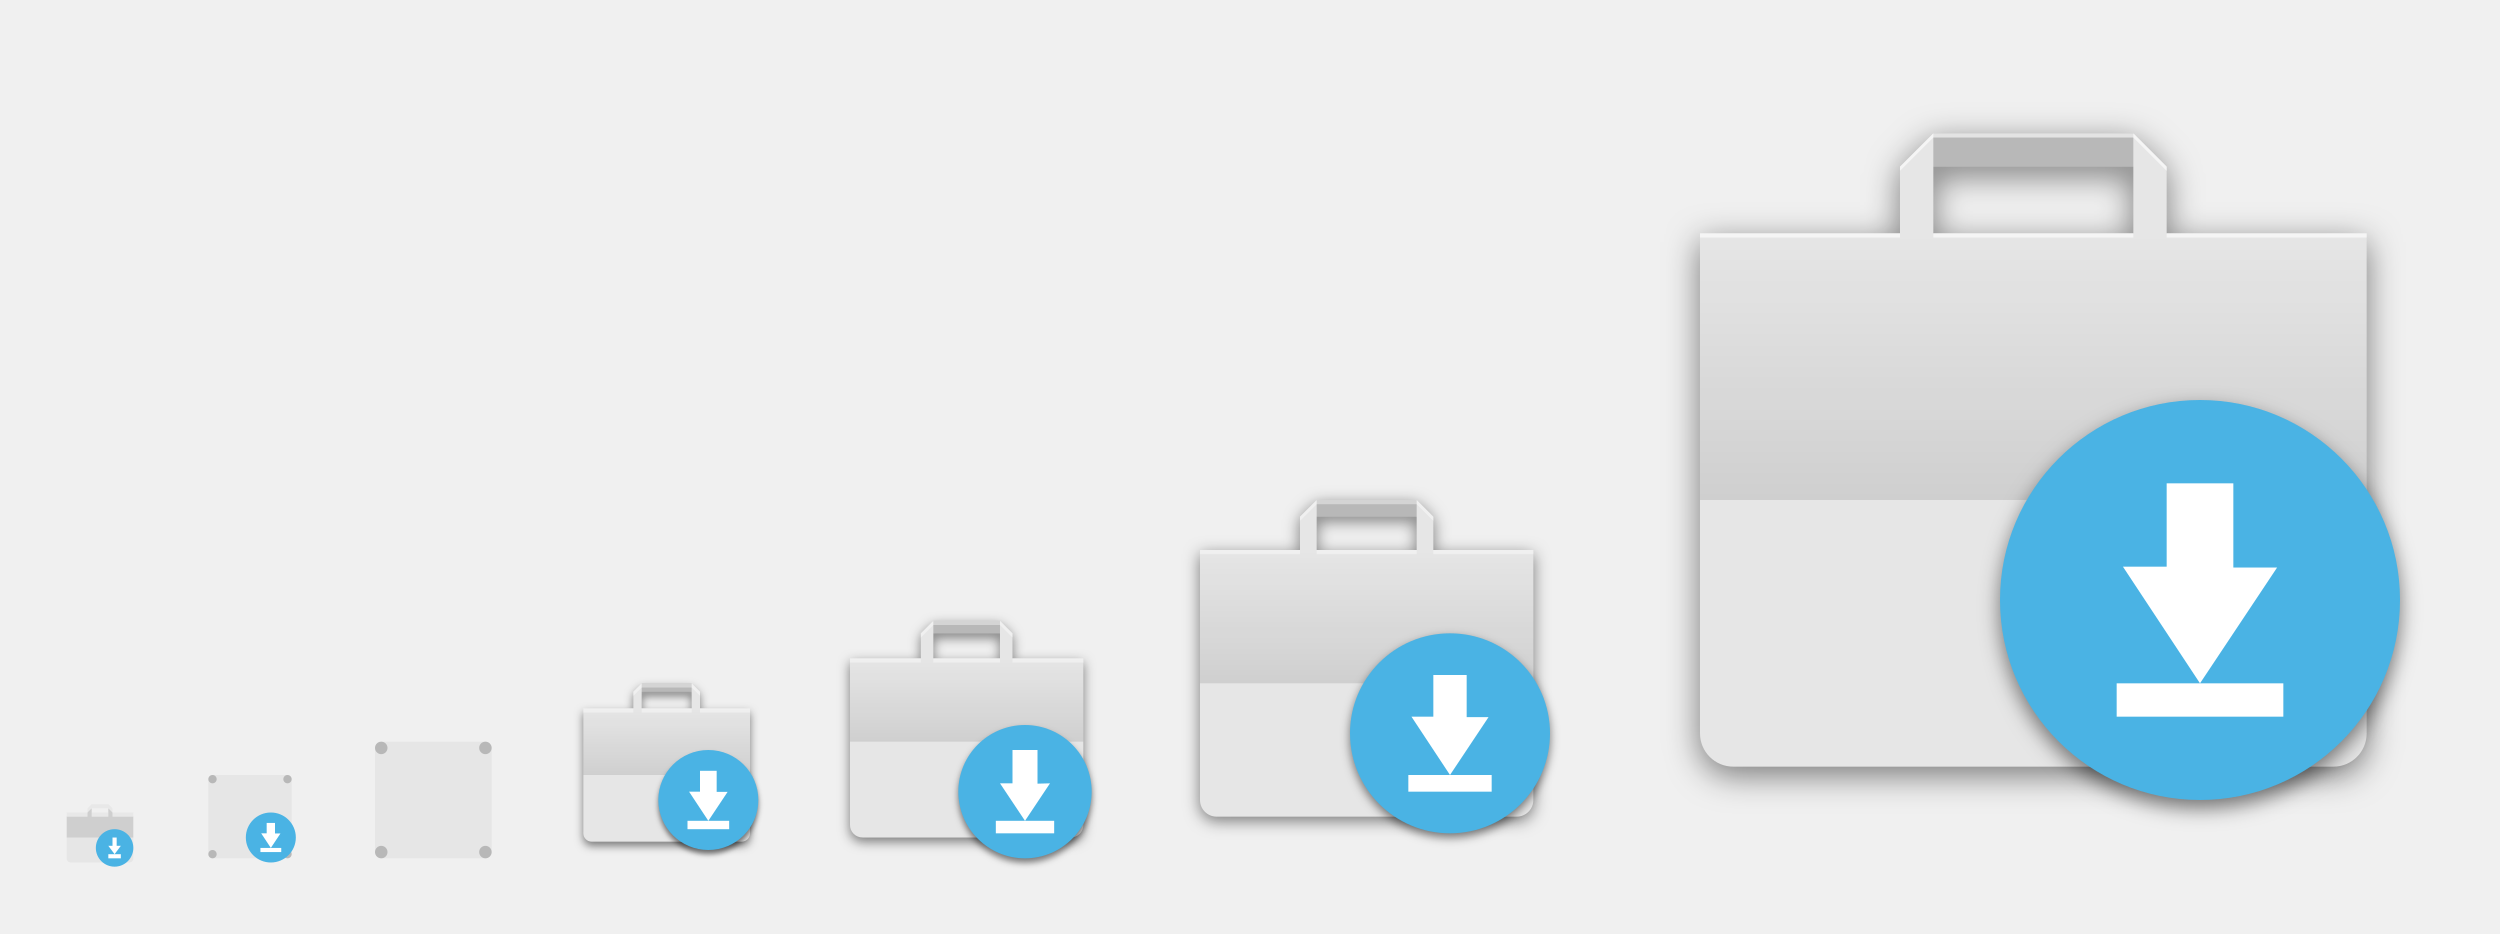
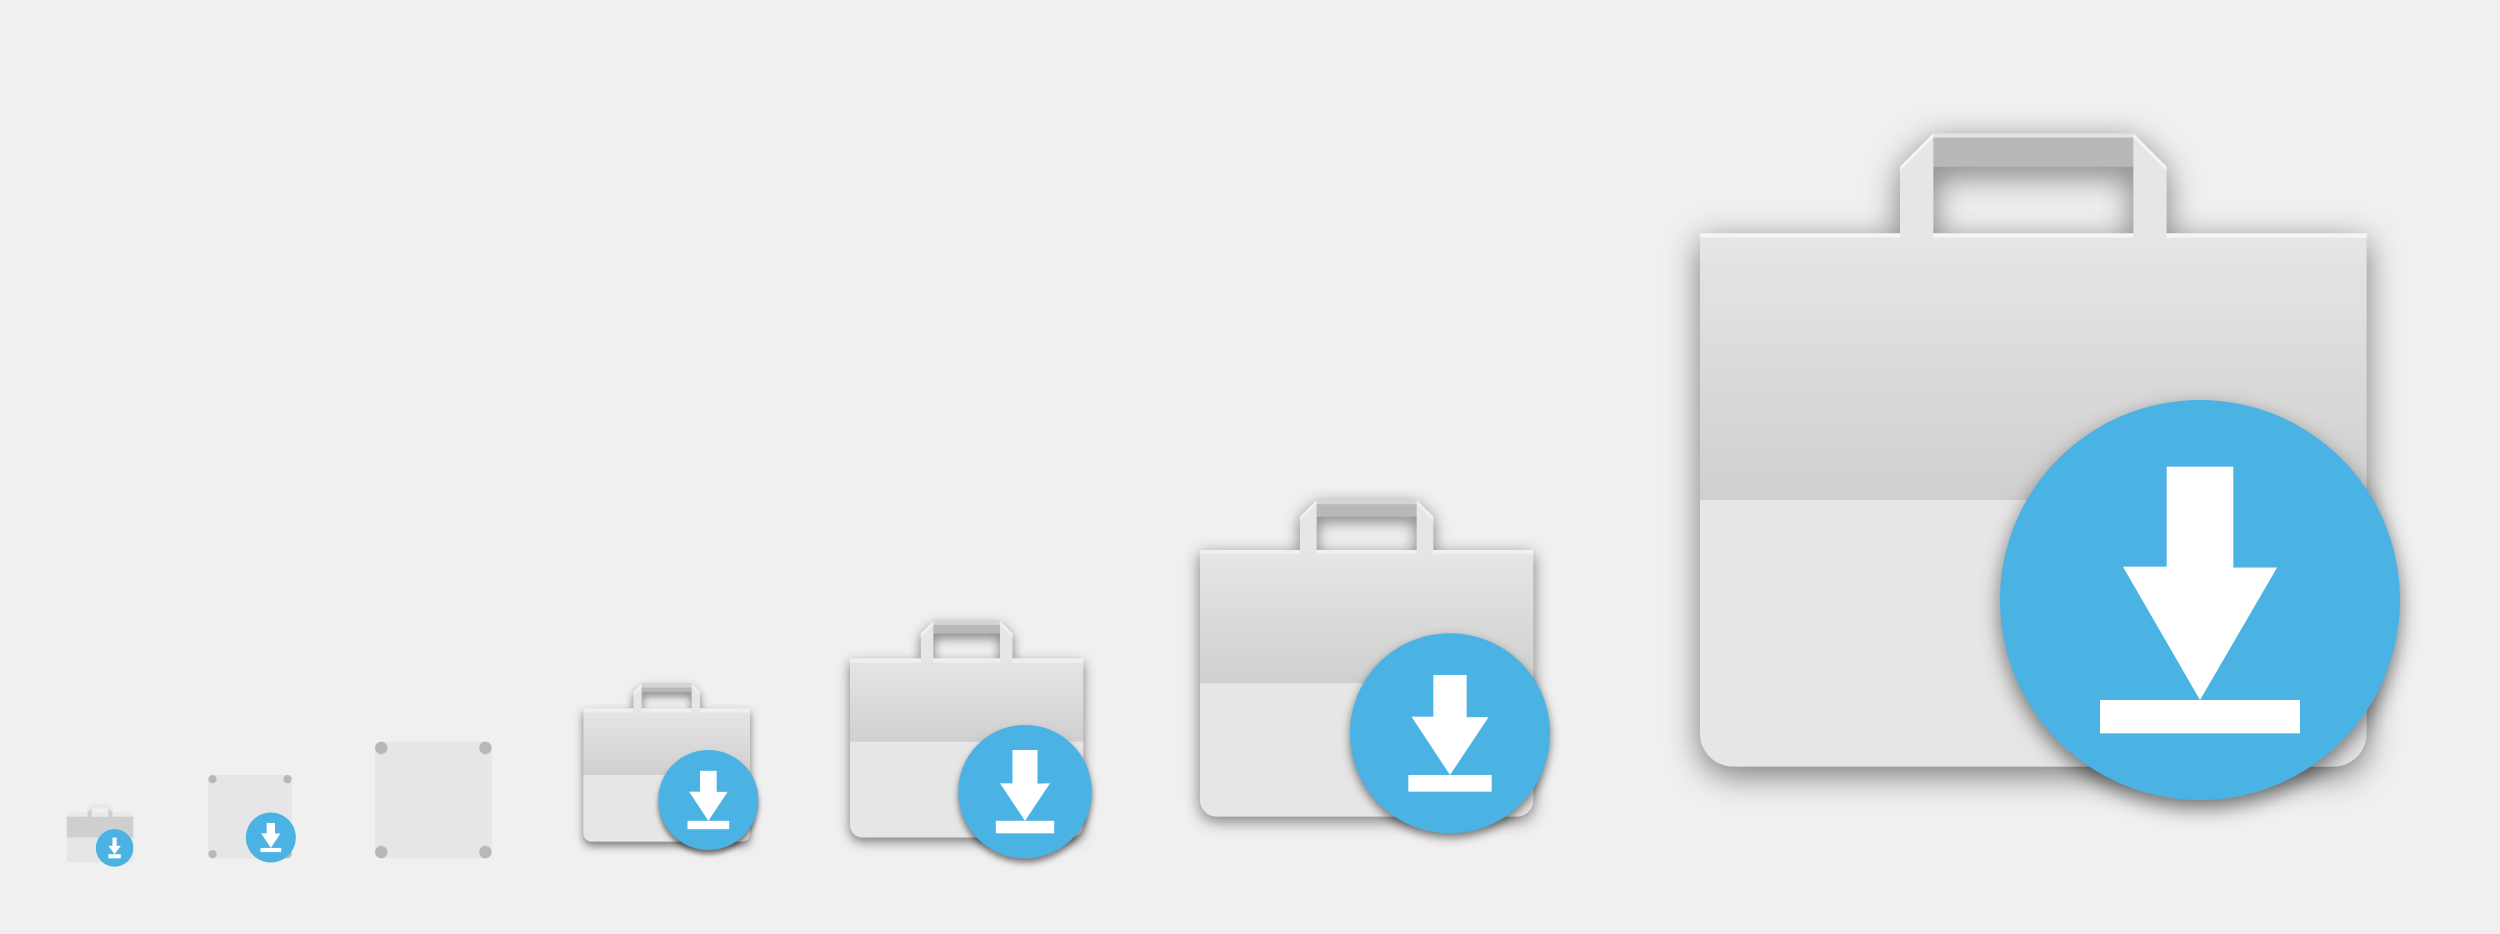
<svg xmlns="http://www.w3.org/2000/svg" xmlns:xlink="http://www.w3.org/1999/xlink" width="600" height="224" id="svg11300" version="1.0" style="display:inline;enable-background:new">
  <defs id="defs3">
    <linearGradient id="linearGradient4070">
      <stop style="stop-color:#000000;stop-opacity:1" offset="0" id="stop4072" />
      <stop style="stop-color:#000000;stop-opacity:0" offset="1" id="stop4074" />
    </linearGradient>
    <linearGradient id="highlightGradient">
      <stop style="stop-color:#ffffff;stop-opacity:1;" offset="0" id="stop4085" />
      <stop style="stop-color:#ffffff;stop-opacity:0.537;" offset="1" id="stop4087" />
    </linearGradient>
    <linearGradient id="outerBackgroundGradient">
      <stop style="stop-color:#6472bc;stop-opacity:1;" offset="0" id="stop3864-8-6" />
      <stop style="stop-color:#92aad1;stop-opacity:1;" offset="1" id="stop3866-9-1" />
    </linearGradient>
    <linearGradient id="shadowGradient">
      <stop id="stop7201-6-7" offset="0" style="stop-color:#000000;stop-opacity:1;" />
      <stop id="stop7203-45-1" offset="1" style="stop-color:#000000;stop-opacity:0.498;" />
    </linearGradient>
    <linearGradient xlink:href="#shadowGradient" id="linearGradient3819" x1="19" y1="156" x2="109" y2="156" gradientUnits="userSpaceOnUse" />
    <linearGradient xlink:href="#shadowGradient" id="linearGradient3847" x1="-46" y1="252" x2="14" y2="252" gradientUnits="userSpaceOnUse" />
    <linearGradient xlink:href="#shadowGradient" id="linearGradient3849" gradientUnits="userSpaceOnUse" x1="-264.414" y1="17.103" x2="-264.414" y2="-49.103" gradientTransform="matrix(0.9666667,0,0,0.9666667,-8.4,-0.5333333)" />
    <linearGradient xlink:href="#shadowGradient" id="linearGradient3851" gradientUnits="userSpaceOnUse" x1="-252" y1="15.861" x2="-252" y2="-47.861" gradientTransform="matrix(0.9729729,0,0,0.972973,-6.810815,-0.4324278)" />
    <linearGradient xlink:href="#shadowGradient" id="linearGradient3853" gradientUnits="userSpaceOnUse" x1="-252" y1="14.629" x2="-252" y2="-46.629" gradientTransform="matrix(0.9794521,0,0,0.979452,-5.17807,-0.3287564)" />
    <linearGradient xlink:href="#shadowGradient" id="linearGradient3855" gradientUnits="userSpaceOnUse" x1="-260.113" y1="13.408" x2="-260.113" y2="-46.423" gradientTransform="matrix(0.9861111,0,0,0.9861111,-3.499974,-0.2222331)" />
    <linearGradient xlink:href="#shadowGradient" id="linearGradient3857" gradientUnits="userSpaceOnUse" x1="-252" y1="12.199" x2="-252" y2="-45.206" gradientTransform="matrix(0.9929578,0,0,0.9929578,-1.77465,-0.1126815)" />
    <linearGradient xlink:href="#shadowGradient" id="linearGradient3875" x1="194" y1="140" x2="242" y2="140" gradientUnits="userSpaceOnUse" />
    <linearGradient xlink:href="#shadowGradient" id="linearGradient3877" gradientUnits="userSpaceOnUse" x1="-140" y1="243.043" x2="-140" y2="192.957" gradientTransform="matrix(0.9583333,0,0,0.9583333,-5.833333,9.083333)" />
    <linearGradient xlink:href="#shadowGradient" id="linearGradient3879" gradientUnits="userSpaceOnUse" x1="-148" y1="240" x2="-148" y2="196" />
    <linearGradient xlink:href="#shadowGradient" id="linearGradient3881" gradientUnits="userSpaceOnUse" x1="-148.226" y1="240.504" x2="-148.226" y2="194.904" gradientTransform="matrix(1.008772,0,0,1.008772,0.5263,-1.614003)" />
    <linearGradient xlink:href="#shadowGradient" id="linearGradient3883" gradientUnits="userSpaceOnUse" x1="-132" y1="239" x2="-132" y2="197" />
    <linearGradient xlink:href="#shadowGradient" id="linearGradient3885" gradientUnits="userSpaceOnUse" x1="-132" y1="238" x2="-132" y2="197" />
    <linearGradient xlink:href="#shadowGradient" id="linearGradient3903" x1="177" y1="196" x2="207" y2="196" gradientUnits="userSpaceOnUse" />
    <linearGradient xlink:href="#shadowGradient" id="linearGradient3931" x1="169" y1="240" x2="191" y2="240" gradientUnits="userSpaceOnUse" />
    <radialGradient xlink:href="#linearGradient4466" id="radialGradient4012" gradientUnits="userSpaceOnUse" gradientTransform="matrix(1.825948,-9.412715e-8,9.9778134e-8,1.93557,-13.16747,77.13063)" cx="99.218" cy="38.164" fx="99.218" fy="38.164" r="11.366" />
    <radialGradient xlink:href="#linearGradient4466" id="radialGradient4348" cx="48" cy="196" fx="48" fy="196" r="16" gradientUnits="userSpaceOnUse" gradientTransform="matrix(1.375,0,0,1.625,-18,-122.5)" />
    <linearGradient xlink:href="#shadowGradient" id="linearGradient4959" gradientUnits="userSpaceOnUse" x1="-46" y1="252" x2="14" y2="252" />
    <linearGradient xlink:href="#outerBackgroundGradient" id="linearGradient4991" x1="368" y1="276" x2="368" y2="52" gradientUnits="userSpaceOnUse" />
    <linearGradient xlink:href="#shadowGradient" id="linearGradient5009" x1="255.8" y1="164" x2="480.2" y2="164" gradientUnits="userSpaceOnUse" />
    <linearGradient xlink:href="#shadowGradient" id="linearGradient5017" x1="255.6" y1="164" x2="480.4" y2="164" gradientUnits="userSpaceOnUse" />
    <linearGradient xlink:href="#shadowGradient" id="linearGradient5025" x1="255.4" y1="164" x2="480.6" y2="164" gradientUnits="userSpaceOnUse" />
    <linearGradient xlink:href="#shadowGradient" id="linearGradient5033" x1="255.2" y1="164" x2="480.8" y2="164" gradientUnits="userSpaceOnUse" />
    <linearGradient xlink:href="#shadowGradient" id="linearGradient5041" x1="255" y1="164" x2="481" y2="164" gradientUnits="userSpaceOnUse" />
    <linearGradient xlink:href="#shadowGradient" id="linearGradient5051" gradientUnits="userSpaceOnUse" x1="255" y1="164" x2="481" y2="164" />
    <linearGradient xlink:href="#shadowGradient" id="linearGradient5053" gradientUnits="userSpaceOnUse" x1="255.2" y1="164" x2="480.8" y2="164" />
    <linearGradient xlink:href="#shadowGradient" id="linearGradient5055" gradientUnits="userSpaceOnUse" x1="255.4" y1="164" x2="480.6" y2="164" />
    <linearGradient xlink:href="#shadowGradient" id="linearGradient5057" gradientUnits="userSpaceOnUse" x1="255.6" y1="164" x2="480.4" y2="164" />
    <linearGradient xlink:href="#shadowGradient" id="linearGradient5059" gradientUnits="userSpaceOnUse" x1="255.8" y1="164" x2="480.2" y2="164" />
    <linearGradient xlink:href="#shadowGradient-5" id="linearGradient5059-2" gradientUnits="userSpaceOnUse" x1="255.8" y1="164" x2="480.2" y2="164" />
    <linearGradient xlink:href="#linearGradient7422" id="linearGradient5266" x1="411.04" y1="208" x2="413.04" y2="208" gradientUnits="userSpaceOnUse" />
    <linearGradient xlink:href="#linearGradient7422" id="linearGradient5268" x1="407.037" y1="208" x2="409.037" y2="208" gradientUnits="userSpaceOnUse" />
    <linearGradient xlink:href="#linearGradient7422" id="linearGradient5270" x1="403.033" y1="208" x2="405.033" y2="208" gradientUnits="userSpaceOnUse" />
    <linearGradient xlink:href="#linearGradient7422" id="linearGradient5272" x1="399.029" y1="208" x2="401.029" y2="208" gradientUnits="userSpaceOnUse" />
    <linearGradient xlink:href="#linearGradient7422" id="linearGradient5274" x1="395.026" y1="208" x2="397.026" y2="208" gradientUnits="userSpaceOnUse" />
    <linearGradient xlink:href="#linearGradient7422" id="linearGradient5276" x1="391.022" y1="208" x2="393.022" y2="208" gradientUnits="userSpaceOnUse" />
    <linearGradient xlink:href="#linearGradient7422" id="linearGradient5278" x1="387.018" y1="208" x2="389.018" y2="208" gradientUnits="userSpaceOnUse" />
    <linearGradient xlink:href="#linearGradient7422" id="linearGradient5280" x1="383.015" y1="208" x2="385.015" y2="208" gradientUnits="userSpaceOnUse" />
    <linearGradient xlink:href="#linearGradient7422" id="linearGradient5282" x1="379.011" y1="208" x2="381.011" y2="208" gradientUnits="userSpaceOnUse" />
    <linearGradient xlink:href="#linearGradient7422" id="linearGradient5284" x1="375.007" y1="208" x2="377.007" y2="208" gradientUnits="userSpaceOnUse" />
    <linearGradient xlink:href="#linearGradient7422" id="linearGradient5286" x1="371.004" y1="208" x2="373.004" y2="208" gradientUnits="userSpaceOnUse" />
    <linearGradient xlink:href="#linearGradient7422" id="linearGradient5288" x1="367" y1="208" x2="369" y2="208" gradientUnits="userSpaceOnUse" />
    <linearGradient xlink:href="#linearGradient7422" id="linearGradient5290" x1="362.996" y1="208" x2="364.996" y2="208" gradientUnits="userSpaceOnUse" />
    <linearGradient xlink:href="#linearGradient7422" id="linearGradient5292" x1="358.993" y1="208" x2="360.993" y2="208" gradientUnits="userSpaceOnUse" />
    <linearGradient xlink:href="#linearGradient7422" id="linearGradient5294" x1="354.989" y1="208" x2="356.989" y2="208" gradientUnits="userSpaceOnUse" />
    <linearGradient xlink:href="#linearGradient7422" id="linearGradient5296" x1="350.985" y1="208" x2="352.985" y2="208" gradientUnits="userSpaceOnUse" />
    <linearGradient xlink:href="#linearGradient7422" id="linearGradient5298" x1="346.982" y1="208" x2="348.982" y2="208" gradientUnits="userSpaceOnUse" />
    <linearGradient xlink:href="#linearGradient7422" id="linearGradient5300" x1="342.978" y1="208" x2="344.978" y2="208" gradientUnits="userSpaceOnUse" />
    <linearGradient xlink:href="#linearGradient7422" id="linearGradient5302" x1="338.974" y1="208" x2="340.974" y2="208" gradientUnits="userSpaceOnUse" />
    <linearGradient xlink:href="#linearGradient7422" id="linearGradient5304" x1="334.971" y1="208" x2="336.971" y2="208" gradientUnits="userSpaceOnUse" />
    <linearGradient xlink:href="#linearGradient7422" id="linearGradient5306" x1="330.967" y1="208" x2="332.967" y2="208" gradientUnits="userSpaceOnUse" />
    <linearGradient xlink:href="#linearGradient7422" id="linearGradient5308" x1="326.963" y1="208" x2="328.963" y2="208" gradientUnits="userSpaceOnUse" />
    <linearGradient xlink:href="#linearGradient7422" id="linearGradient5310" x1="322.96" y1="208" x2="324.96" y2="208" gradientUnits="userSpaceOnUse" />
    <linearGradient xlink:href="#linearGradient7422" id="linearGradient5313" gradientUnits="userSpaceOnUse" x1="322.96" y1="208" x2="324.96" y2="208" />
    <linearGradient xlink:href="#shadowGradient" id="linearGradient3229" gradientUnits="userSpaceOnUse" x1="-188" y1="20" x2="-188" y2="108" gradientTransform="matrix(1.013513,0,0,1.013513,78.10809,-204.8649)" />
    <linearGradient xlink:href="#shadowGradient" id="linearGradient3232" gradientUnits="userSpaceOnUse" x1="-156" y1="20" x2="-156" y2="108" gradientTransform="matrix(1.031394,0,0,1.031394,80.89759,-206.0094)" />
    <linearGradient xlink:href="#shadowGradient" id="linearGradient3235" gradientUnits="userSpaceOnUse" x1="-172" y1="20" x2="-172" y2="108" gradientTransform="matrix(1.049107,0,0,1.049107,83.66073,-207.1429)" />
    <linearGradient xlink:href="#shadowGradient" id="linearGradient3238" gradientUnits="userSpaceOnUse" x1="-172" y1="20" x2="-172" y2="108" gradientTransform="matrix(1.066667,0,0,1,86.40001,-201)" />
    <linearGradient xlink:href="#outerBackgroundGradient" id="linearGradient3947-3" x1="144" y1="276" x2="160" y2="276" gradientUnits="userSpaceOnUse" gradientTransform="matrix(0,-1,1,0,-108,412)" />
    <linearGradient xlink:href="#outerBackgroundGradient" id="linearGradient3939-0" x1="146" y1="240" x2="166" y2="240" gradientUnits="userSpaceOnUse" gradientTransform="matrix(0,-1,1,0,-68,380)" />
    <linearGradient xlink:href="#outerBackgroundGradient-8" id="linearGradient3839-3" x1="-108" y1="-156" x2="-20" y2="-156" gradientUnits="userSpaceOnUse" gradientTransform="translate(-76,236)" />
    <linearGradient xlink:href="#outerBackgroundGradient" id="linearGradient3867-8" x1="20" y1="252" x2="76" y2="252" gradientUnits="userSpaceOnUse" gradientTransform="matrix(0,-1,1,0,-192,283)" />
    <linearGradient y2="-156" x2="-20" y1="-156" x1="-108" gradientTransform="translate(-75,232)" gradientUnits="userSpaceOnUse" id="linearGradient3493" xlink:href="#outerBackgroundGradient" />
    <linearGradient xlink:href="#outerBackgroundGradient-5" id="linearGradient4991-8-1" x1="368" y1="276" x2="368" y2="52" gradientUnits="userSpaceOnUse" />
    <linearGradient gradientTransform="translate(-4.000009,-8.4277344e-7)" y2="52" x2="368" y1="276" x1="368" gradientUnits="userSpaceOnUse" id="linearGradient3595" xlink:href="#outerBackgroundGradient" />
    <linearGradient xlink:href="#shadowGradient" id="linearGradient4390" x1="80" y1="184" x2="80" y2="96" gradientUnits="userSpaceOnUse" gradientTransform="translate(0,-1)" />
    <linearGradient xlink:href="#shadowGradient" id="linearGradient4408" x1="84" y1="184" x2="84" y2="96" gradientUnits="userSpaceOnUse" gradientTransform="translate(-4,0)" />
    <linearGradient xlink:href="#shadowGradient" id="linearGradient4449" x1="64" y1="264" x2="64" y2="208" gradientUnits="userSpaceOnUse" gradientTransform="translate(-4,0)" />
    <linearGradient xlink:href="#outerBackgroundGradient" id="linearGradient4469" x1="164" y1="123" x2="204" y2="123" gradientUnits="userSpaceOnUse" gradientTransform="translate(-307,57)" />
    <linearGradient xlink:href="#shadowGradient" id="linearGradient4479" x1="164" y1="124" x2="204" y2="124" gradientUnits="userSpaceOnUse" gradientTransform="translate(-308,60)" />
    <linearGradient xlink:href="#shadowGradient" id="linearGradient4492" gradientUnits="userSpaceOnUse" x1="-204" y1="204" x2="-204" y2="179" gradientTransform="translate(372,-12)" />
    <linearGradient xlink:href="#shadowGradient" id="linearGradient4495" gradientUnits="userSpaceOnUse" x1="-197" y1="205" x2="-197" y2="178" gradientTransform="translate(372,-12)" />
    <linearGradient xlink:href="#shadowGradient" id="linearGradient4498" gradientUnits="userSpaceOnUse" x1="-196" y1="206" x2="-196" y2="178" gradientTransform="translate(372,-12)" />
    <linearGradient xlink:href="#shadowGradient" id="linearGradient4501" gradientUnits="userSpaceOnUse" x1="-185" y1="207" x2="-185" y2="177" gradientTransform="translate(372,-12)" />
    <linearGradient xlink:href="#shadowGradient" id="linearGradient4504" gradientUnits="userSpaceOnUse" x1="-187" y1="208" x2="-187" y2="176" gradientTransform="translate(372,-12)" />
    <linearGradient xlink:href="#outerBackgroundGradient" id="linearGradient4514" x1="164" y1="179" x2="188" y2="179" gradientUnits="userSpaceOnUse" gradientTransform="translate(-355,-7)" />
    <linearGradient xlink:href="#shadowGradient" id="linearGradient4517" gradientUnits="userSpaceOnUse" x1="-250" y1="184" x2="-230" y2="184" gradientTransform="translate(16,-8)" />
    <linearGradient xlink:href="#shadowGradient" id="linearGradient4520" gradientUnits="userSpaceOnUse" x1="-250" y1="184" x2="-230" y2="184" gradientTransform="translate(16,-8)" />
    <linearGradient xlink:href="#shadowGradient" id="linearGradient4523" gradientUnits="userSpaceOnUse" x1="-250" y1="184" x2="-230" y2="184" gradientTransform="translate(16,-8)" />
    <linearGradient xlink:href="#shadowGradient" id="linearGradient4526" gradientUnits="userSpaceOnUse" x1="-250" y1="188" x2="-230" y2="188" gradientTransform="translate(15,-8)" />
    <linearGradient xlink:href="#shadowGradient" id="linearGradient4529" gradientUnits="userSpaceOnUse" x1="-251" y1="184" x2="-229" y2="184" gradientTransform="translate(16,-8)" />
    <linearGradient xlink:href="#shadowGradient" id="linearGradient4539" x1="164" y1="180" x2="188" y2="180" gradientUnits="userSpaceOnUse" gradientTransform="translate(-356,-4)" />
    <linearGradient xlink:href="#shadowGradient" id="linearGradient4556" gradientUnits="userSpaceOnUse" x1="255.8" y1="164" x2="480.2" y2="164" gradientTransform="translate(-532,204)" />
    <linearGradient xlink:href="#shadowGradient" id="linearGradient4559" gradientUnits="userSpaceOnUse" x1="255.6" y1="164" x2="480.4" y2="164" gradientTransform="translate(-532,204)" />
    <linearGradient xlink:href="#shadowGradient" id="linearGradient4562" gradientUnits="userSpaceOnUse" x1="255.4" y1="164" x2="480.6" y2="164" gradientTransform="translate(-532,204)" />
    <linearGradient xlink:href="#shadowGradient" id="linearGradient4565" gradientUnits="userSpaceOnUse" x1="255.2" y1="164" x2="480.8" y2="164" gradientTransform="translate(-532,204)" />
    <linearGradient xlink:href="#shadowGradient" id="linearGradient4568" gradientUnits="userSpaceOnUse" x1="255" y1="164" x2="481" y2="164" gradientTransform="translate(-532,204)" />
    <linearGradient xlink:href="#shadowGradient" id="linearGradient4578" x1="256" y1="164" x2="480" y2="164" gradientUnits="userSpaceOnUse" gradientTransform="translate(-532,204)" />
    <linearGradient xlink:href="#outerBackgroundGradient" id="linearGradient4600" x1="162" y1="223" x2="182" y2="223" gradientUnits="userSpaceOnUse" gradientTransform="translate(-396,-55)" />
    <linearGradient xlink:href="#shadowGradient" id="linearGradient4610" x1="163" y1="224" x2="181" y2="224" gradientUnits="userSpaceOnUse" gradientTransform="translate(-396,-52)" />
    <linearGradient xlink:href="#shadowGradient" id="linearGradient4626" gradientUnits="userSpaceOnUse" gradientTransform="matrix(1.055556,0,0,1.055556,-405.0556,-64.94444)" x1="163" y1="224" x2="181" y2="224" />
    <linearGradient xlink:href="#outerBackgroundGradient" id="linearGradient4646" x1="160" y1="260" x2="176" y2="260" gradientUnits="userSpaceOnUse" gradientTransform="translate(-428,-96)" />
    <linearGradient xlink:href="#shadowGradient" id="linearGradient4656" x1="160" y1="260" x2="176" y2="260" gradientUnits="userSpaceOnUse" gradientTransform="matrix(0,-1,1,0,-92,428)" />
    <linearGradient xlink:href="#shadowGradient" id="linearGradient4681" gradientUnits="userSpaceOnUse" gradientTransform="matrix(0,-1,1,0,-96,428)" x1="160" y1="260" x2="176" y2="260" />
    <linearGradient xlink:href="#shadowGradient" id="linearGradient4683" gradientUnits="userSpaceOnUse" gradientTransform="translate(16,-8)" x1="-251" y1="184" x2="-229" y2="184" />
    <linearGradient xlink:href="#shadowGradient" id="linearGradient4685" gradientUnits="userSpaceOnUse" gradientTransform="translate(15,-8)" x1="-250" y1="188" x2="-230" y2="188" />
    <linearGradient xlink:href="#shadowGradient" id="linearGradient4687" gradientUnits="userSpaceOnUse" gradientTransform="translate(372,-12)" x1="-187" y1="208" x2="-187" y2="176" />
    <linearGradient xlink:href="#shadowGradient" id="linearGradient4689" gradientUnits="userSpaceOnUse" gradientTransform="translate(372,-12)" x1="-185" y1="207" x2="-185" y2="177" />
    <linearGradient xlink:href="#shadowGradient" id="linearGradient4691" gradientUnits="userSpaceOnUse" gradientTransform="translate(372,-12)" x1="-196" y1="206" x2="-196" y2="178" />
    <linearGradient xlink:href="#shadowGradient" id="linearGradient4693" gradientUnits="userSpaceOnUse" gradientTransform="translate(372,-12)" x1="-197" y1="205" x2="-197" y2="178" />
    <linearGradient xlink:href="#shadowGradient" id="linearGradient4695" gradientUnits="userSpaceOnUse" gradientTransform="translate(372,-12)" x1="-204" y1="204" x2="-204" y2="179" />
    <linearGradient xlink:href="#shadowGradient" id="linearGradient4697" gradientUnits="userSpaceOnUse" gradientTransform="translate(-532,204)" x1="255.2" y1="164" x2="480.8" y2="164" />
    <linearGradient xlink:href="#shadowGradient" id="linearGradient4699" gradientUnits="userSpaceOnUse" gradientTransform="translate(-532,204)" x1="255" y1="164" x2="481" y2="164" />
    <linearGradient xlink:href="#shadowGradient" id="linearGradient4701" gradientUnits="userSpaceOnUse" gradientTransform="translate(-532,204)" x1="255.4" y1="164" x2="480.6" y2="164" />
    <linearGradient xlink:href="#shadowGradient" id="linearGradient4703" gradientUnits="userSpaceOnUse" gradientTransform="translate(-532,204)" x1="255.6" y1="164" x2="480.4" y2="164" />
    <linearGradient xlink:href="#shadowGradient" id="linearGradient4705" gradientUnits="userSpaceOnUse" gradientTransform="translate(-532,204)" x1="255.8" y1="164" x2="480.2" y2="164" />
    <linearGradient xlink:href="#shadowGradient" id="linearGradient4707" gradientUnits="userSpaceOnUse" gradientTransform="matrix(1.055556,0,0,1.055556,-405.0556,-64.94444)" x1="163" y1="224" x2="181" y2="224" />
    <linearGradient xlink:href="#shadowGradient" id="linearGradient4709" gradientUnits="userSpaceOnUse" gradientTransform="translate(-356,-4)" x1="164" y1="180" x2="188" y2="180" />
    <linearGradient xlink:href="#shadowGradient" id="linearGradient4711" gradientUnits="userSpaceOnUse" gradientTransform="translate(-308,60)" x1="164" y1="124" x2="204" y2="124" />
    <linearGradient xlink:href="#shadowGradient" id="linearGradient4713" gradientUnits="userSpaceOnUse" x1="64" y1="264" x2="64" y2="208" gradientTransform="translate(-4,0)" />
    <linearGradient xlink:href="#shadowGradient" id="linearGradient4715" gradientUnits="userSpaceOnUse" x1="84" y1="184" x2="84" y2="96" gradientTransform="translate(-4,0)" />
    <linearGradient xlink:href="#shadowGradient" id="linearGradient4717" gradientUnits="userSpaceOnUse" gradientTransform="translate(-532,204)" x1="256" y1="164" x2="480" y2="164" />
    <linearGradient xlink:href="#shadowGradient" id="linearGradient3981" gradientUnits="userSpaceOnUse" gradientTransform="translate(15,-12)" x1="-250" y1="188" x2="-230" y2="188" />
    <linearGradient xlink:href="#shadowGradient" id="linearGradient3984" gradientUnits="userSpaceOnUse" gradientTransform="translate(16,-12)" x1="-251" y1="184" x2="-229" y2="184" />
    <linearGradient xlink:href="#shadowGradient" id="linearGradient3987" gradientUnits="userSpaceOnUse" gradientTransform="translate(368,-12)" x1="-204" y1="204" x2="-204" y2="179" />
    <linearGradient xlink:href="#shadowGradient" id="linearGradient3990" gradientUnits="userSpaceOnUse" gradientTransform="translate(368,-12)" x1="-197" y1="205" x2="-197" y2="178" />
    <linearGradient xlink:href="#shadowGradient" id="linearGradient3993" gradientUnits="userSpaceOnUse" gradientTransform="translate(368,-12)" x1="-196" y1="206" x2="-196" y2="178" />
    <linearGradient xlink:href="#shadowGradient" id="linearGradient3996" gradientUnits="userSpaceOnUse" x1="-132" y1="238" x2="-132" y2="197" gradientTransform="translate(320,-94)" />
    <linearGradient xlink:href="#shadowGradient" id="linearGradient3999" gradientUnits="userSpaceOnUse" x1="-132" y1="239" x2="-132" y2="197" gradientTransform="translate(320,-94)" />
    <linearGradient xlink:href="#shadowGradient" id="linearGradient4002" gradientUnits="userSpaceOnUse" x1="-148" y1="240" x2="-148" y2="196" gradientTransform="translate(320,-94)" />
    <linearGradient xlink:href="#shadowGradient" id="linearGradient4005" gradientUnits="userSpaceOnUse" gradientTransform="translate(-4,-1)" x1="80" y1="184" x2="80" y2="96" />
    <linearGradient xlink:href="#shadowGradient" id="linearGradient4008" gradientUnits="userSpaceOnUse" gradientTransform="matrix(1.013513,0,0,1.013513,82.10809,-204.8649)" x1="-188" y1="20" x2="-188" y2="108" />
    <linearGradient xlink:href="#shadowGradient" id="linearGradient4011" gradientUnits="userSpaceOnUse" gradientTransform="matrix(1.031394,0,0,1.031394,84.89759,-206.0094)" x1="-156" y1="20" x2="-156" y2="108" />
    <linearGradient xlink:href="#shadowGradient" id="linearGradient4014" gradientUnits="userSpaceOnUse" gradientTransform="matrix(1.049107,0,0,1.049107,87.66073,-207.1429)" x1="-172" y1="20" x2="-172" y2="108" />
    <linearGradient xlink:href="#shadowGradient" id="linearGradient4017" gradientUnits="userSpaceOnUse" gradientTransform="matrix(0.9929578,0,0,0.9929578,310.2253,251.8873)" x1="-252" y1="12.199" x2="-252" y2="-45.206" />
    <linearGradient xlink:href="#shadowGradient" id="linearGradient4020" gradientUnits="userSpaceOnUse" gradientTransform="matrix(0.9861111,0,0,0.9861111,308.5,251.7778)" x1="-260.113" y1="13.408" x2="-260.113" y2="-46.423" />
    <linearGradient xlink:href="#shadowGradient" id="linearGradient4023" gradientUnits="userSpaceOnUse" gradientTransform="matrix(0.9794521,0,0,0.979452,306.8219,251.6712)" x1="-252" y1="14.629" x2="-252" y2="-46.629" />
    <linearGradient xlink:href="#shadowGradient" id="linearGradient4026" gradientUnits="userSpaceOnUse" gradientTransform="matrix(0.9729729,0,0,0.972973,305.1892,251.5676)" x1="-252" y1="15.861" x2="-252" y2="-47.861" />
    <linearGradient xlink:href="#shadowGradient" id="linearGradient4029" gradientUnits="userSpaceOnUse" gradientTransform="translate(-532,200)" x1="255.8" y1="164" x2="480.2" y2="164" />
    <linearGradient xlink:href="#shadowGradient" id="linearGradient4032" gradientUnits="userSpaceOnUse" gradientTransform="translate(-532,200)" x1="255.6" y1="164" x2="480.4" y2="164" />
    <linearGradient xlink:href="#shadowGradient" id="linearGradient4035" gradientUnits="userSpaceOnUse" gradientTransform="translate(-532,200)" x1="255.4" y1="164" x2="480.6" y2="164" />
    <linearGradient xlink:href="#shadowGradient" id="linearGradient4038" gradientUnits="userSpaceOnUse" gradientTransform="translate(-532,200)" x1="255" y1="164" x2="481" y2="164" />
    <linearGradient xlink:href="#shadowGradient" id="linearGradient4041" gradientUnits="userSpaceOnUse" gradientTransform="translate(-532,200)" x1="255.2" y1="164" x2="480.8" y2="164" />
    <clipPath clipPathUnits="userSpaceOnUse" id="clipPath4047">
      <rect ry="1" y="32" x="-183" height="88" width="88" id="rect4049" style="color:#bebebe;fill:#000000;fill-opacity:1;stroke:none;stroke-width:2;marker:none;visibility:visible;display:inline;overflow:visible;enable-background:accumulate" rx="1" />
    </clipPath>
    <clipPath clipPathUnits="userSpaceOnUse" id="clipPath4047-6">
      <rect ry="1" y="32" x="-183" height="88" width="88" id="rect4049-1" style="color:#bebebe;fill:#000000;fill-opacity:1;stroke:none;stroke-width:2;marker:none;visibility:visible;display:inline;overflow:visible;enable-background:accumulate" rx="1" />
    </clipPath>
    <linearGradient xlink:href="#highlightGradient" id="linearGradient3983" x1="-183" y1="76" x2="-95" y2="76" gradientUnits="userSpaceOnUse" />
    <clipPath clipPathUnits="userSpaceOnUse" id="clipPath3989">
      <rect ry="1" rx="1" y="103" x="160" height="40" width="40" id="rect3991" style="opacity:0.1;color:#bebebe;fill:#000000;fill-opacity:1;fill-rule:nonzero;stroke:none;stroke-width:2;marker:none;visibility:visible;display:inline;overflow:visible;enable-background:accumulate" />
    </clipPath>
    <linearGradient xlink:href="#highlightGradient" id="linearGradient4000" x1="160" y1="123" x2="200" y2="123" gradientUnits="userSpaceOnUse" />
    <clipPath clipPathUnits="userSpaceOnUse" id="clipPath4006">
      <rect ry="1" rx="1" y="167" x="160" height="24" width="24" id="rect4008" style="opacity:0.2;color:#bebebe;fill:#000000;fill-opacity:1;fill-rule:nonzero;stroke:none;stroke-width:2;marker:none;visibility:visible;display:inline;overflow:visible;enable-background:accumulate" />
    </clipPath>
    <linearGradient xlink:href="#highlightGradient" id="linearGradient4016" x1="160" y1="179" x2="184" y2="179" gradientUnits="userSpaceOnUse" />
    <clipPath clipPathUnits="userSpaceOnUse" id="clipPath4022">
      <rect ry="1" rx="1" y="214" x="158" height="20" width="20" id="rect4024" style="opacity:0.2;color:#bebebe;fill:#000000;fill-opacity:1;stroke:none;stroke-width:2;marker:none;visibility:visible;display:inline;overflow:visible;enable-background:accumulate" />
    </clipPath>
    <linearGradient xlink:href="#highlightGradient" id="linearGradient4033" x1="158" y1="224" x2="178" y2="224" gradientUnits="userSpaceOnUse" />
    <clipPath clipPathUnits="userSpaceOnUse" id="clipPath4039">
      <rect ry="1" rx="1" y="207" x="32" height="56" width="56" id="rect4041" style="opacity:0.2;color:#bebebe;fill:#000000;fill-opacity:1;fill-rule:nonzero;stroke:none;stroke-width:2;marker:none;visibility:visible;display:inline;overflow:visible;enable-background:accumulate" />
    </clipPath>
    <linearGradient xlink:href="#highlightGradient" id="linearGradient4049" x1="32" y1="235" x2="88" y2="235" gradientUnits="userSpaceOnUse" />
    <clipPath clipPathUnits="userSpaceOnUse" id="clipPath4058">
      <rect ry="4" rx="4" y="51" x="252" height="224" width="224" id="rect4060" style="opacity:0.2;color:#bebebe;fill:#000000;fill-opacity:1;fill-rule:nonzero;stroke:none;stroke-width:2;marker:none;visibility:visible;display:inline;overflow:visible;enable-background:accumulate" />
    </clipPath>
    <linearGradient xlink:href="#highlightGradient" id="linearGradient4068" x1="252" y1="163" x2="476" y2="163" gradientUnits="userSpaceOnUse" />
    <linearGradient xlink:href="#shadowGradient" id="linearGradient4078" x1="169" y1="235" x2="169" y2="213" gradientUnits="userSpaceOnUse" />
    <linearGradient id="linearGradient5105-8">
      <stop id="stop5107-4" style="stop-color:#f5f5f5;stop-opacity:1" offset="0" />
      <stop id="stop5109-4" style="stop-color:#ebebeb;stop-opacity:1" offset="1" />
    </linearGradient>
    <linearGradient id="linearGradient3581">
      <stop id="stop3583" style="stop-color:#f5f5f5;stop-opacity:1" offset="0" />
      <stop id="stop3585" style="stop-color:#ebebeb;stop-opacity:1" offset="1" />
    </linearGradient>
    <linearGradient id="linearGradient3592">
      <stop id="stop3594" style="stop-color:#f5f5f5;stop-opacity:1" offset="0" />
      <stop id="stop3596" style="stop-color:#ebebeb;stop-opacity:1" offset="1" />
    </linearGradient>
    <linearGradient id="linearGradient3606">
      <stop id="stop3608" style="stop-color:#f5f5f5;stop-opacity:1" offset="0" />
      <stop id="stop3610" style="stop-color:#ebebeb;stop-opacity:1" offset="1" />
    </linearGradient>
    <linearGradient id="linearGradient3620">
      <stop id="stop3622" style="stop-color:#f5f5f5;stop-opacity:1" offset="0" />
      <stop id="stop3624" style="stop-color:#ebebeb;stop-opacity:1" offset="1" />
    </linearGradient>
    <linearGradient id="linearGradient3627">
      <stop id="stop3629" style="stop-color:#f5f5f5;stop-opacity:1" offset="0" />
      <stop id="stop3631" style="stop-color:#ebebeb;stop-opacity:1" offset="1" />
    </linearGradient>
    <linearGradient id="linearGradient3634">
      <stop id="stop3636" style="stop-color:#f5f5f5;stop-opacity:1" offset="0" />
      <stop id="stop3638" style="stop-color:#ebebeb;stop-opacity:1" offset="1" />
    </linearGradient>
    <linearGradient xlink:href="#linearGradient4070" id="linearGradient4076" x1="160" y1="188" x2="160" y2="172" gradientUnits="userSpaceOnUse" gradientTransform="matrix(1,0,0,-1,0,450)" />
    <filter id="filter4124">
      <feGaussianBlur stdDeviation="0.7" id="feGaussianBlur4126" />
    </filter>
    <linearGradient xlink:href="#linearGradient4070" id="linearGradient3998" gradientUnits="userSpaceOnUse" gradientTransform="translate(0,-2)" x1="160" y1="188" x2="160" y2="172" />
    <filter id="filter4000">
      <feGaussianBlur stdDeviation="0.975" id="feGaussianBlur4002" />
    </filter>
    <linearGradient xlink:href="#linearGradient4070" id="linearGradient8320" gradientUnits="userSpaceOnUse" gradientTransform="matrix(2,0,0,2,8,-212)" x1="160" y1="188" x2="160" y2="172" />
    <filter style="color-interpolation-filters:sRGB" id="filter4129">
      <feGaussianBlur stdDeviation="0.475" id="feGaussianBlur4131" />
    </filter>
    <filter style="color-interpolation-filters:sRGB" id="filter8381" x="-0.06" width="1.12" y="-0.06" height="1.12">
      <feGaussianBlur stdDeviation="0.8" id="feGaussianBlur8383" />
    </filter>
    <filter style="color-interpolation-filters:sRGB" id="filter8401" x="-0.059" width="1.117" y="-0.062" height="1.123">
      <feGaussianBlur stdDeviation="1.95" id="feGaussianBlur8403" />
    </filter>
    <linearGradient xlink:href="#linearGradient4070" id="linearGradient8420" gradientUnits="userSpaceOnUse" gradientTransform="matrix(4,0,0,4,-152,-632)" x1="160" y1="188" x2="160" y2="172" />
    <filter style="color-interpolation-filters:sRGB" id="filter8456" x="-0.059" width="1.117" y="-0.062" height="1.123">
      <feGaussianBlur stdDeviation="3.9" id="feGaussianBlur8458" />
    </filter>
    <filter style="color-interpolation-filters:sRGB" id="filter8466" x="-0.06" width="1.12" y="-0.06" height="1.12">
      <feGaussianBlur stdDeviation="2.4" id="feGaussianBlur8468" />
    </filter>
    <linearGradient xlink:href="#linearGradient4070" id="linearGradient8507" gradientUnits="userSpaceOnUse" gradientTransform="translate(64,-14)" x1="160" y1="192" x2="160" y2="172" />
    <filter style="color-interpolation-filters:sRGB" id="filter8523" x="-0.058" width="1.116" y="-0.062" height="1.125">
      <feGaussianBlur stdDeviation="1.35" id="feGaussianBlur8525" />
    </filter>
  </defs>
  <g style="display:inline" id="layer1" transform="translate(0,-76)">
    <g style="display:none" id="layer7">
      <text y="59.745" xml:space="preserve" x="15.007" style="font-style:normal;font-variant:normal;font-weight:normal;font-stretch:normal;font-size:18px;font-family:'DejaVu Sans';-inkscape-font-specification:'DejaVu Sans';display:inline;fill:#000000;fill-opacity:1;stroke:none;enable-background:new" id="context">
        <tspan style="font-style:normal;font-variant:normal;font-weight:normal;font-stretch:normal;font-family:'DejaVu Sans';-inkscape-font-specification:'DejaVu Sans'" y="59.745" x="15.007" id="tspan3933">apps</tspan>
      </text>
      <text y="59.745" xml:space="preserve" x="142.488" style="font-style:normal;font-variant:normal;font-weight:bold;font-stretch:normal;font-size:18px;line-height:125%;font-family:'DejaVu Sans';-inkscape-font-specification:'DejaVu Sans Bold';text-align:start;writing-mode:lr-tb;text-anchor:start;display:inline;fill:#000000;fill-opacity:1;stroke:none;enable-background:new" id="icon-name">
        <tspan style="font-style:normal;font-variant:normal;font-weight:bold;font-stretch:normal;font-size:18px;font-family:'DejaVu Sans';-inkscape-font-specification:'DejaVu Sans Bold'" y="59.745" x="142.488" id="tspan3937">software-store</tspan>
      </text>
      <rect style="display:inline;overflow:visible;visibility:visible;fill:#e9e9e9;fill-opacity:1;fill-rule:nonzero;stroke:none;stroke-width:2;marker:none;enable-background:accumulate" id="rect16x16" width="16" height="16" x="-32" y="268" transform="scale(-1,1)" />
      <rect style="display:inline;overflow:visible;visibility:visible;fill:#e9e9e9;fill-opacity:1;fill-rule:nonzero;stroke:none;stroke-width:2;marker:none;enable-background:accumulate" id="rect24x24" width="24" height="24" x="-72" y="260" transform="scale(-1,1)" />
      <rect style="display:inline;overflow:visible;visibility:visible;fill:#e9e9e9;fill-opacity:1;fill-rule:nonzero;stroke:none;stroke-width:2;marker:none;enable-background:accumulate" id="rect32x32" width="32" height="32" x="-120" y="252" transform="scale(-1,1)" />
      <rect y="236" x="-184" height="48" width="48" id="rect48x48" style="display:inline;overflow:visible;visibility:visible;fill:#e9e9e9;fill-opacity:1;fill-rule:nonzero;stroke:none;stroke-width:2;marker:none;enable-background:accumulate" transform="scale(-1,1)" />
      <rect style="display:inline;overflow:visible;visibility:visible;fill:#e9e9e9;fill-opacity:1;fill-rule:nonzero;stroke:none;stroke-width:2;marker:none;enable-background:accumulate" id="rect256x256" width="192" height="192" x="-584" y="92" transform="scale(-1,1)" />
      <rect y="188" x="-376" height="96" width="96" id="rect3949" style="display:inline;overflow:visible;visibility:visible;fill:#e9e9e9;fill-opacity:1;fill-rule:nonzero;stroke:none;stroke-width:2;marker:none;enable-background:accumulate" transform="scale(-1,1)" />
      <rect style="display:inline;overflow:visible;visibility:visible;fill:#e9e9e9;fill-opacity:1;fill-rule:nonzero;stroke:none;stroke-width:2;marker:none;enable-background:accumulate" id="rect3951" width="64" height="64" x="-264" y="220" transform="scale(-1,1)" />
    </g>
    <g id="layer6" style="display:inline">
      <path id="path8521" d="m 224,226 -3,3 0,6 -17,0 0,40 c 0,1.662 1.338,3 3,3 l 50,0 c 1.662,0 3,-1.338 3,-3 l 0,-40 -17,0 0,-6 -3,-3 z m 0,3 16,0 0,6 -16,0 z" style="fill:#000000;fill-opacity:1;stroke:none;opacity:0.5;filter:url(#filter8523)" />
      <path id="path8422" d="m 464,110 -8,8 0,16 -48,0 0,0 0,120 c 0,4.432 3.568,8 8,8 l 144,0 c 4.432,0 8,-3.568 8,-8 l 0,-120 -48,0 0,-16 -8,-8 z m 0,8 48,0 0,16 -48,0 z" style="opacity:0.5;fill:#000000;fill-opacity:1;stroke:none;filter:url(#filter8456)" />
      <path style="fill:#e6e6e6;fill-opacity:1;stroke:none" d="m 464,108 -8,8 0,16 -48,0 0,0 0,120 c 0,4.432 3.568,8 8,8 l 144,0 c 4.432,0 8,-3.568 8,-8 l 0,-120 -48,0 0,-16 -8,-8 z m 0,8 48,0 0,16 -48,0 z" id="path8411" />
      <path style="fill:#000000;fill-opacity:1;stroke:none;opacity:0.5;filter:url(#filter8401)" d="m 316,197 -4,4 0,8 -24,0 0,0 0,60 c 0,2.216 1.784,4 4,4 l 72,0 c 2.216,0 4,-1.784 4,-4 l 0,-60 -24,0 0,-8 -4,-4 z m 0,4 24,0 0,8 -24,0 z" id="path8399" />
      <path id="path8316" d="m 316,196 -4,4 0,8 -24,0 0,0 0,60 c 0,2.216 1.784,4 4,4 l 72,0 c 2.216,0 4,-1.784 4,-4 l 0,-60 -24,0 0,-8 -4,-4 z m 0,4 24,0 0,8 -24,0 z" style="fill:#e6e6e6;fill-opacity:1;stroke:none" />
      <path id="path3998" d="m 154,241 -2,2 0,4 -12,0 0,0 0,30 c 0,1.108 0.892,2 2,2 l 36,0 c 1.108,0 2,-0.892 2,-2 l 0,-30 -12,0 0,-4 -2,-2 z m 0,2 12,0 0,4 -12,0 z" style="opacity:0.5;fill:#000000;fill-opacity:1;stroke:none;filter:url(#filter4000)" />
      <path style="fill:#e6e6e6;fill-opacity:1;stroke:none" d="m 154,240 -2,2 0,4 -12,0 0,0 0,30 c 0,1.108 0.892,2 2,2 l 36,0 c 1.108,0 2,-0.892 2,-2 l 0,-30 -12,0 0,-4 -2,-2 z m 0,2 12,0 0,4 -12,0 z" id="rect4203" />
      <path style="fill:#e6e6e6;fill-opacity:1;stroke:none" d="m 224,149 -3,3 0,6 -17,0 0,40 c 0,1.662 1.338,3 3,3 l 50,0 c 1.662,0 3,-1.338 3,-3 l 0,-40 -17,0 0,-6 -3,-3 z m 0,3 16,0 0,6 -16,0 z" transform="translate(0,76)" id="rect4229" />
      <rect ry="1" rx="1" y="-70" x="-282" height="20" width="20" id="rect4243" style="fill:#e6e6e6;fill-opacity:1;stroke:none" transform="matrix(0,-1,-1,0,0,0)" />
      <path d="m 42,8 a 2,2 0 0 1 -2,2 2,2 0 0 1 -2,-2 2,2 0 0 1 2,-2 2,2 0 0 1 2,2 z" id="path4245" style="opacity:0.2;fill:#000000;fill-opacity:1;stroke:none" transform="matrix(0.5,0,0,0.5,49,259)" />
      <path transform="matrix(0.5,0,0,0.5,31,277)" style="opacity:0.2;fill:#000000;fill-opacity:1;stroke:none" id="path4247" d="m 42,8 a 2,2 0 0 1 -2,2 2,2 0 0 1 -2,-2 2,2 0 0 1 2,-2 2,2 0 0 1 2,2 z" />
      <path transform="matrix(0.5,0,0,-0.5,49,285)" style="opacity:0.2;fill:#000000;fill-opacity:1;stroke:none" id="path4249" d="m 42,8 a 2,2 0 0 1 -2,2 2,2 0 0 1 -2,-2 2,2 0 0 1 2,-2 2,2 0 0 1 2,2 z" />
      <path d="m 42,8 a 2,2 0 0 1 -2,2 2,2 0 0 1 -2,-2 2,2 0 0 1 2,-2 2,2 0 0 1 2,2 z" id="path4251" style="opacity:0.2;fill:#000000;fill-opacity:1;stroke:none" transform="matrix(0.5,0,0,-0.5,31,267)" />
      <rect transform="matrix(0,-1,-1,0,0,0)" style="fill:#e6e6e6;fill-opacity:1;stroke:none" id="rect4255" width="28" height="28" x="-282" y="-118" rx="1.5" ry="1.5" />
      <path transform="matrix(0.75,0,0,0.75,86.5,249.5)" style="opacity:0.2;fill:#000000;fill-opacity:1;stroke:none" id="path4257" d="m 42,8 a 2,2 0 0 1 -2,2 2,2 0 0 1 -2,-2 2,2 0 0 1 2,-2 2,2 0 0 1 2,2 z" />
      <path d="m 42,8 a 2,2 0 0 1 -2,2 2,2 0 0 1 -2,-2 2,2 0 0 1 2,-2 2,2 0 0 1 2,2 z" id="path4259" style="opacity:0.2;fill:#000000;fill-opacity:1;stroke:none" transform="matrix(0.75,0,0,0.75,61.5,249.5)" />
      <path transform="matrix(0.75,0,0,0.75,61.5,274.5)" style="opacity:0.2;fill:#000000;fill-opacity:1;stroke:none" id="path4261" d="m 42,8 a 2,2 0 0 1 -2,2 2,2 0 0 1 -2,-2 2,2 0 0 1 2,-2 2,2 0 0 1 2,2 z" />
      <path d="m 42,8 a 2,2 0 0 1 -2,2 2,2 0 0 1 -2,-2 2,2 0 0 1 2,-2 2,2 0 0 1 2,2 z" id="path4263" style="opacity:0.2;fill:#000000;fill-opacity:1;stroke:none" transform="matrix(0.75,0,0,0.75,86.5,274.5)" />
      <path style="display:inline;fill:#e6e6e6;fill-opacity:1;stroke:none;enable-background:new" d="m 22,193 -1,1 0,1 -4,0 -1,0 0,11 c 0,0.554 0.446,1 1,1 l 14,0 c 0.554,0 1,-0.446 1,-1 l 0,-11 -1,0 -4,0 0,-1 -1,-1 z m 0,1 4,0 0,1 -4,0 z" transform="translate(0,76)" id="rect4265" />
      <rect style="opacity:0.2;fill:#000000;fill-opacity:1;stroke:none" id="rect3293" width="12" height="2" x="154" y="240" />
      <path style="opacity:0.1;fill:url(#linearGradient3998);fill-opacity:1;stroke:none" d="m 140,170 0,16 40,0 0,-16 z" transform="translate(0,76)" id="rect3295" />
      <circle transform="matrix(0.8571429,0,0,0.8571429,24.28571,102.7143)" id="path4118" style="display:inline;opacity:0.5;fill:#000000;fill-opacity:1;stroke:none;filter:url(#filter4124);enable-background:new" cx="170" cy="194" r="14" />
      <g id="g8385" transform="translate(0,-2)">
        <circle transform="matrix(0.8571429,0,0,0.8571429,24.28571,103.7143)" id="path4058" style="display:inline;fill:#4ab3e4;fill-opacity:1;stroke:none;enable-background:new" cx="170" cy="194" r="14" />
        <path style="fill:#ffffff;fill-opacity:1;stroke:none" d="m 172,263 0,5.054 2.625,0 L 170,275 l -4.625,-7 2.625,0 0,-5 4,0 z M 165,275 l 10,0 0,2 -10,0 z" id="path6245-9" />
      </g>
      <path style="opacity:0.1;fill:url(#linearGradient8320);fill-opacity:1;stroke:none" d="m 288,132 0,32 80,0 0,-32 z" transform="translate(0,76)" id="path8318" />
      <rect style="opacity:0.2;fill:#000000;fill-opacity:1;stroke:none;stroke-width:2;stroke-miterlimit:4;stroke-dasharray:none;stroke-opacity:1" id="rect8332" width="24" height="4" x="316" y="196" rx="0" ry="0" />
      <path style="fill:#ffffff;fill-opacity:1;stroke:none;opacity:0.4" d="M 316 120 L 312 124 L 312 125 L 316 121 L 340 121 L 344 125 L 344 124 L 340 120 L 316 120 z M 288 132 L 288 133 L 312 133 L 312 132 L 288 132 z M 316 132 L 316 133 L 340 133 L 340 132 L 316 132 z M 344 132 L 344 133 L 368 133 L 368 132 L 344 132 z " transform="translate(0,76)" id="path8322" />
      <path style="fill:#ffffff;fill-opacity:1;stroke:none;opacity:0.4" d="M 154 164 L 152 166 L 152 167 L 154 165 L 166 165 L 168 167 L 168 166 L 166 164 L 154 164 z M 140 170 L 140 171 L 152 171 L 152 170 L 140 170 z M 154 170 L 154 171 L 166 171 L 166 170 L 154 170 z M 168 170 L 168 171 L 180 171 L 180 170 L 168 170 z " transform="translate(0,76)" id="path8327" />
      <circle style="display:inline;opacity:0.5;fill:#000000;fill-opacity:1;fill-rule:evenodd;stroke:none;filter:url(#filter4129);enable-background:new" id="path8376" transform="matrix(2.526316,0,0,2.526316,-87.78911,-243.4211)" cx="172.5" cy="196.5" r="9.5" />
      <circle id="path8378" style="display:inline;fill:#4ab3e4;fill-opacity:1;fill-rule:evenodd;stroke:none;enable-background:new" cx="348" cy="252" r="24" />
      <path style="fill:#ffffff;fill-opacity:1;stroke:none" d="m 352.001,238 0,10.107 5.25,0 -9.25,13.893 -9.25,-14 5.25,0 0,-10 8,0 z m -14,24 20,0 0,4 -20,0 z" id="path8393" />
      <path style="opacity:0.1;fill:url(#linearGradient8420);fill-opacity:1;stroke:none" d="m 408,56 0,64 160,0 0,-64 z" transform="translate(0,76)" id="path8418" />
      <rect ry="0" rx="0" y="108" x="464" height="8" width="48" id="rect8460" style="opacity:0.2;fill:#000000;fill-opacity:1;stroke:none;stroke-width:2;stroke-miterlimit:4;stroke-dasharray:none;stroke-opacity:1" />
      <path style="fill:#ffffff;fill-opacity:1;stroke:none;opacity:0.6" d="M 464 32 L 456 40 L 456 41 L 464 33 L 512 33 L 520 41 L 520 40 L 512 32 L 464 32 z M 408 56 L 408 57 L 456 57 L 456 56 L 408 56 z M 464 56 L 464 57 L 512 57 L 512 56 L 464 56 z M 520 56 L 520 57 L 568 57 L 568 56 L 520 56 z " transform="translate(0,76)" id="path8413" />
      <circle id="path8380" style="display:inline;opacity:0.5;fill:#000000;fill-opacity:1;fill-rule:evenodd;stroke:none;filter:url(#filter8466);enable-background:new" cx="528" cy="222" r="48" />
      <circle style="display:inline;fill:#4ab3e4;fill-opacity:1;fill-rule:evenodd;stroke:none;enable-background:new" id="path8382" cx="528" cy="220" r="48" />
-       <path id="path8409" d="m 536.001,192 0,20.214 10.5,0 -18.5,27.786 -18.5,-28 10.5,0 0,-20 16,0 z m -28,48 40,0 0,8 -40,0 z" style="fill:#ffffff;fill-opacity:1;stroke:none" />
+       <path id="path8409" d="m 536,188 3.7e-4,24.214 10.5,0 -18.5,31.786 -18.5,-32 10.5,0 L 520,188 l 16,0 z m -32,56 48,0 0,8 -48,0 z" style="fill:#ffffff;fill-opacity:1;stroke:none" />
      <rect y="225" x="224" height="3" width="16" id="rect8498" style="opacity:0.2;fill:#000000;fill-opacity:1;stroke:none" />
      <path style="fill:#ffffff;fill-opacity:1;stroke:none;opacity:0.4" d="M 224 149 L 221 152 L 221 153 L 224 150 L 240 150 L 243 153 L 243 152 L 240 149 L 224 149 z M 204 158 L 204 159 L 221 159 L 221 158 L 204 158 z M 224 158 L 224 159 L 240 159 L 240 158 L 224 158 z M 243 158 L 243 159 L 260 159 L 260 158 L 243 158 z " transform="translate(0,76)" id="path8500" />
      <path style="opacity:0.1;fill:url(#linearGradient8507);fill-opacity:1;stroke:none" d="m 204,158 0,20 56,0 0,-20 z" transform="translate(0,76)" id="path8505" />
      <circle r="16" cy="267" cx="246" style="display:inline;fill:#000000;fill-opacity:1;fill-rule:evenodd;stroke:none;enable-background:new;opacity:0.5;filter:url(#filter8381)" id="circle8379" />
      <circle id="path8386" style="display:inline;fill:#4ab3e4;fill-opacity:1;fill-rule:evenodd;stroke:none;enable-background:new" cx="246" cy="266" r="16" />
      <path id="path8405" d="m 249,256 0,8.08 L 252,264 l -6,9 -6,-9 3,0 0,-8 6,0 z M 239,273 l 14,0 0,3 -14,0 z" style="fill:#ffffff;fill-opacity:1;stroke:none" />
      <path style="display:inline;opacity:0.1;fill:#000000;fill-opacity:1;stroke:none;enable-background:new" d="m 22,194 -1,1 0,1 -4,0 -1,0 0,5 16,0 0,-5 -1,0 -4,0 0,-1 -1,-1 0,1 0,1 -4,0 0,-1 z" transform="translate(0,76)" id="path7469" />
      <path style="display:inline;fill:#ffffff;fill-opacity:1;stroke:none;enable-background:new;opacity:0.1" d="M 22 193 L 21 194 L 21 195 L 22 194 L 26 194 L 27 195 L 27 194 L 26 193 L 22 193 z M 27 195 L 27 196 L 31 196 L 32 196 L 32 195 L 31 195 L 27 195 z M 21 195 L 17 195 L 16 195 L 16 196 L 17 196 L 21 196 L 21 195 z M 22 195 L 22 196 L 26 196 L 26 195 L 22 195 z " transform="translate(0,76)" id="path7464" />
      <g transform="matrix(0.5,0,0,0.5,-20,142)" id="g7477" style="stroke-width:2">
        <circle r="14" cy="194" cx="170" style="display:inline;fill:#4ab3e4;fill-opacity:1;stroke:none;stroke-width:2;enable-background:new" id="circle7479" transform="matrix(0.8571429,0,0,0.8571429,24.28571,103.7143)" />
        <path id="path7481" d="m 172,263 0,5.054 2.625,0 L 170,275 l -4.625,-7 2.625,0 0,-5 4,0 z M 165,275 l 10,0 0,2 -10,0 z" style="fill:#ffffff;fill-opacity:1;stroke:none;stroke-width:2" />
      </g>
      <g style="stroke-width:3" id="g7483" transform="matrix(0.3333333,0,0,0.3333333,-28.66667,190)">
        <circle id="circle7485" style="display:inline;fill:#4ab3e4;fill-opacity:1;stroke:none;stroke-width:2.571;enable-background:new" cx="168.5" cy="268.5" r="13.5" />
        <path style="fill:#ffffff;fill-opacity:1;stroke:none;stroke-width:3" d="m 170,261 0,6 3,0 -4.5,6 L 164,267 l 3,0 0,-6 3,0 z m -6,12 9,-10e-6 0,3 -9,10e-6 z" id="path7487" />
      </g>
    </g>
  </g>
</svg>
